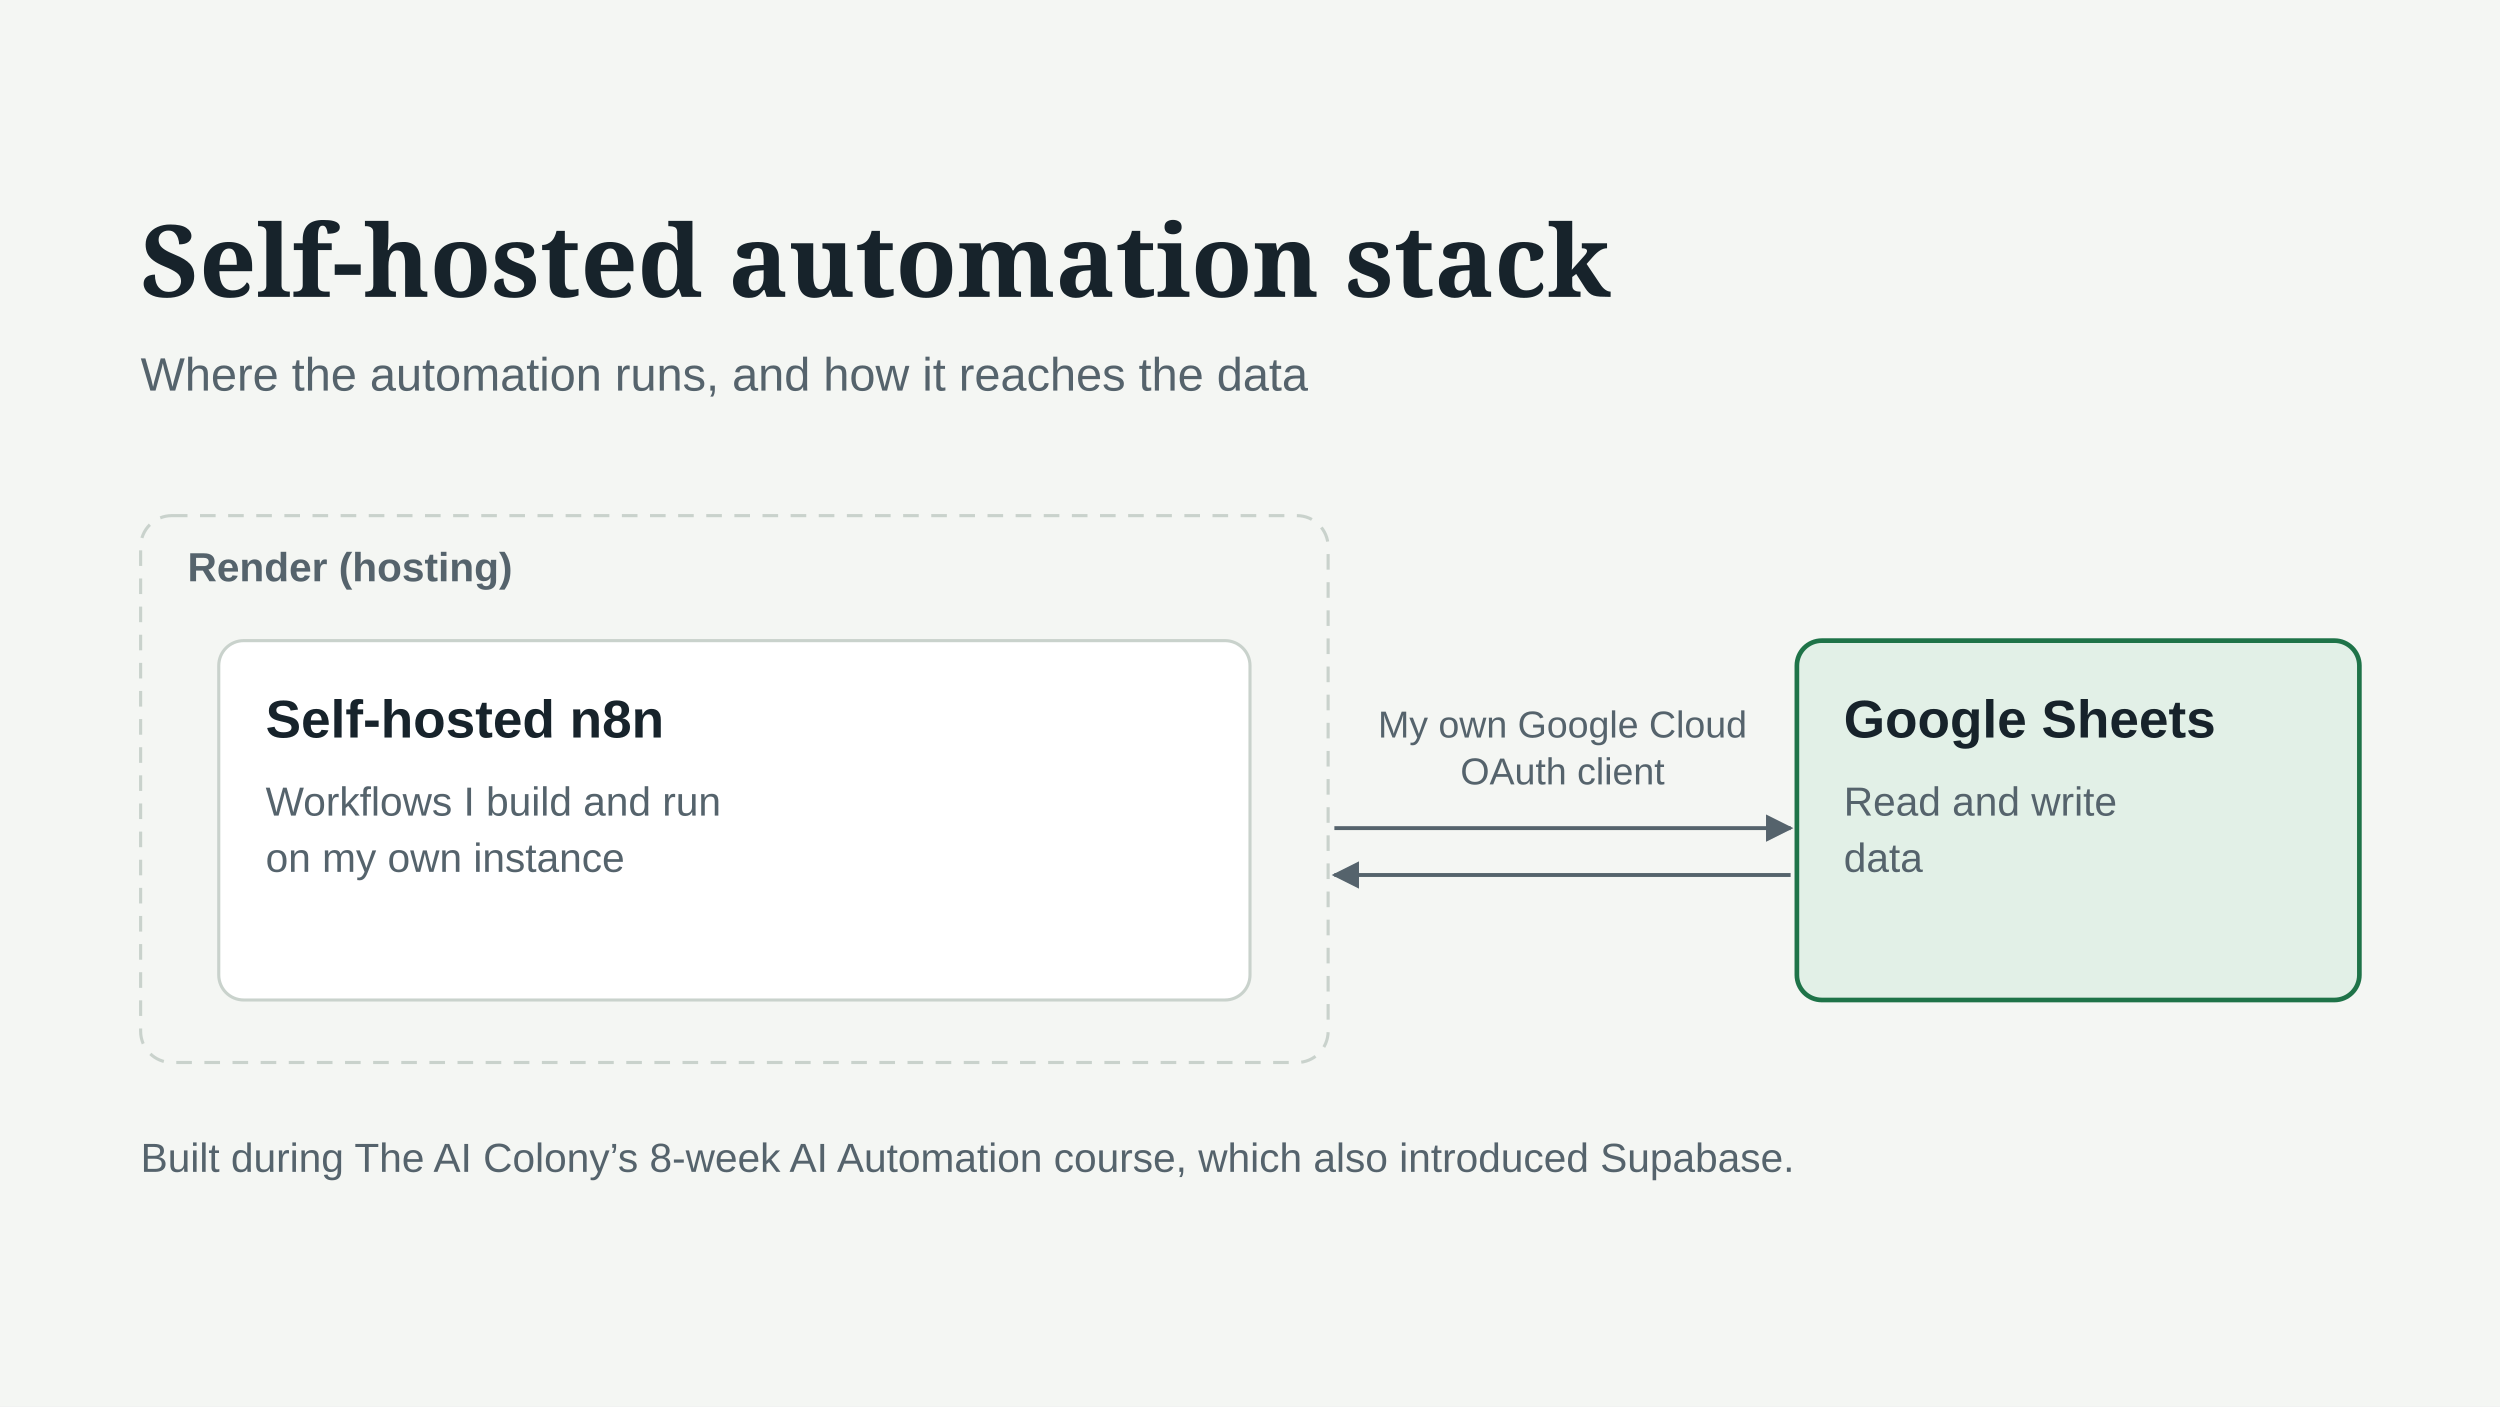
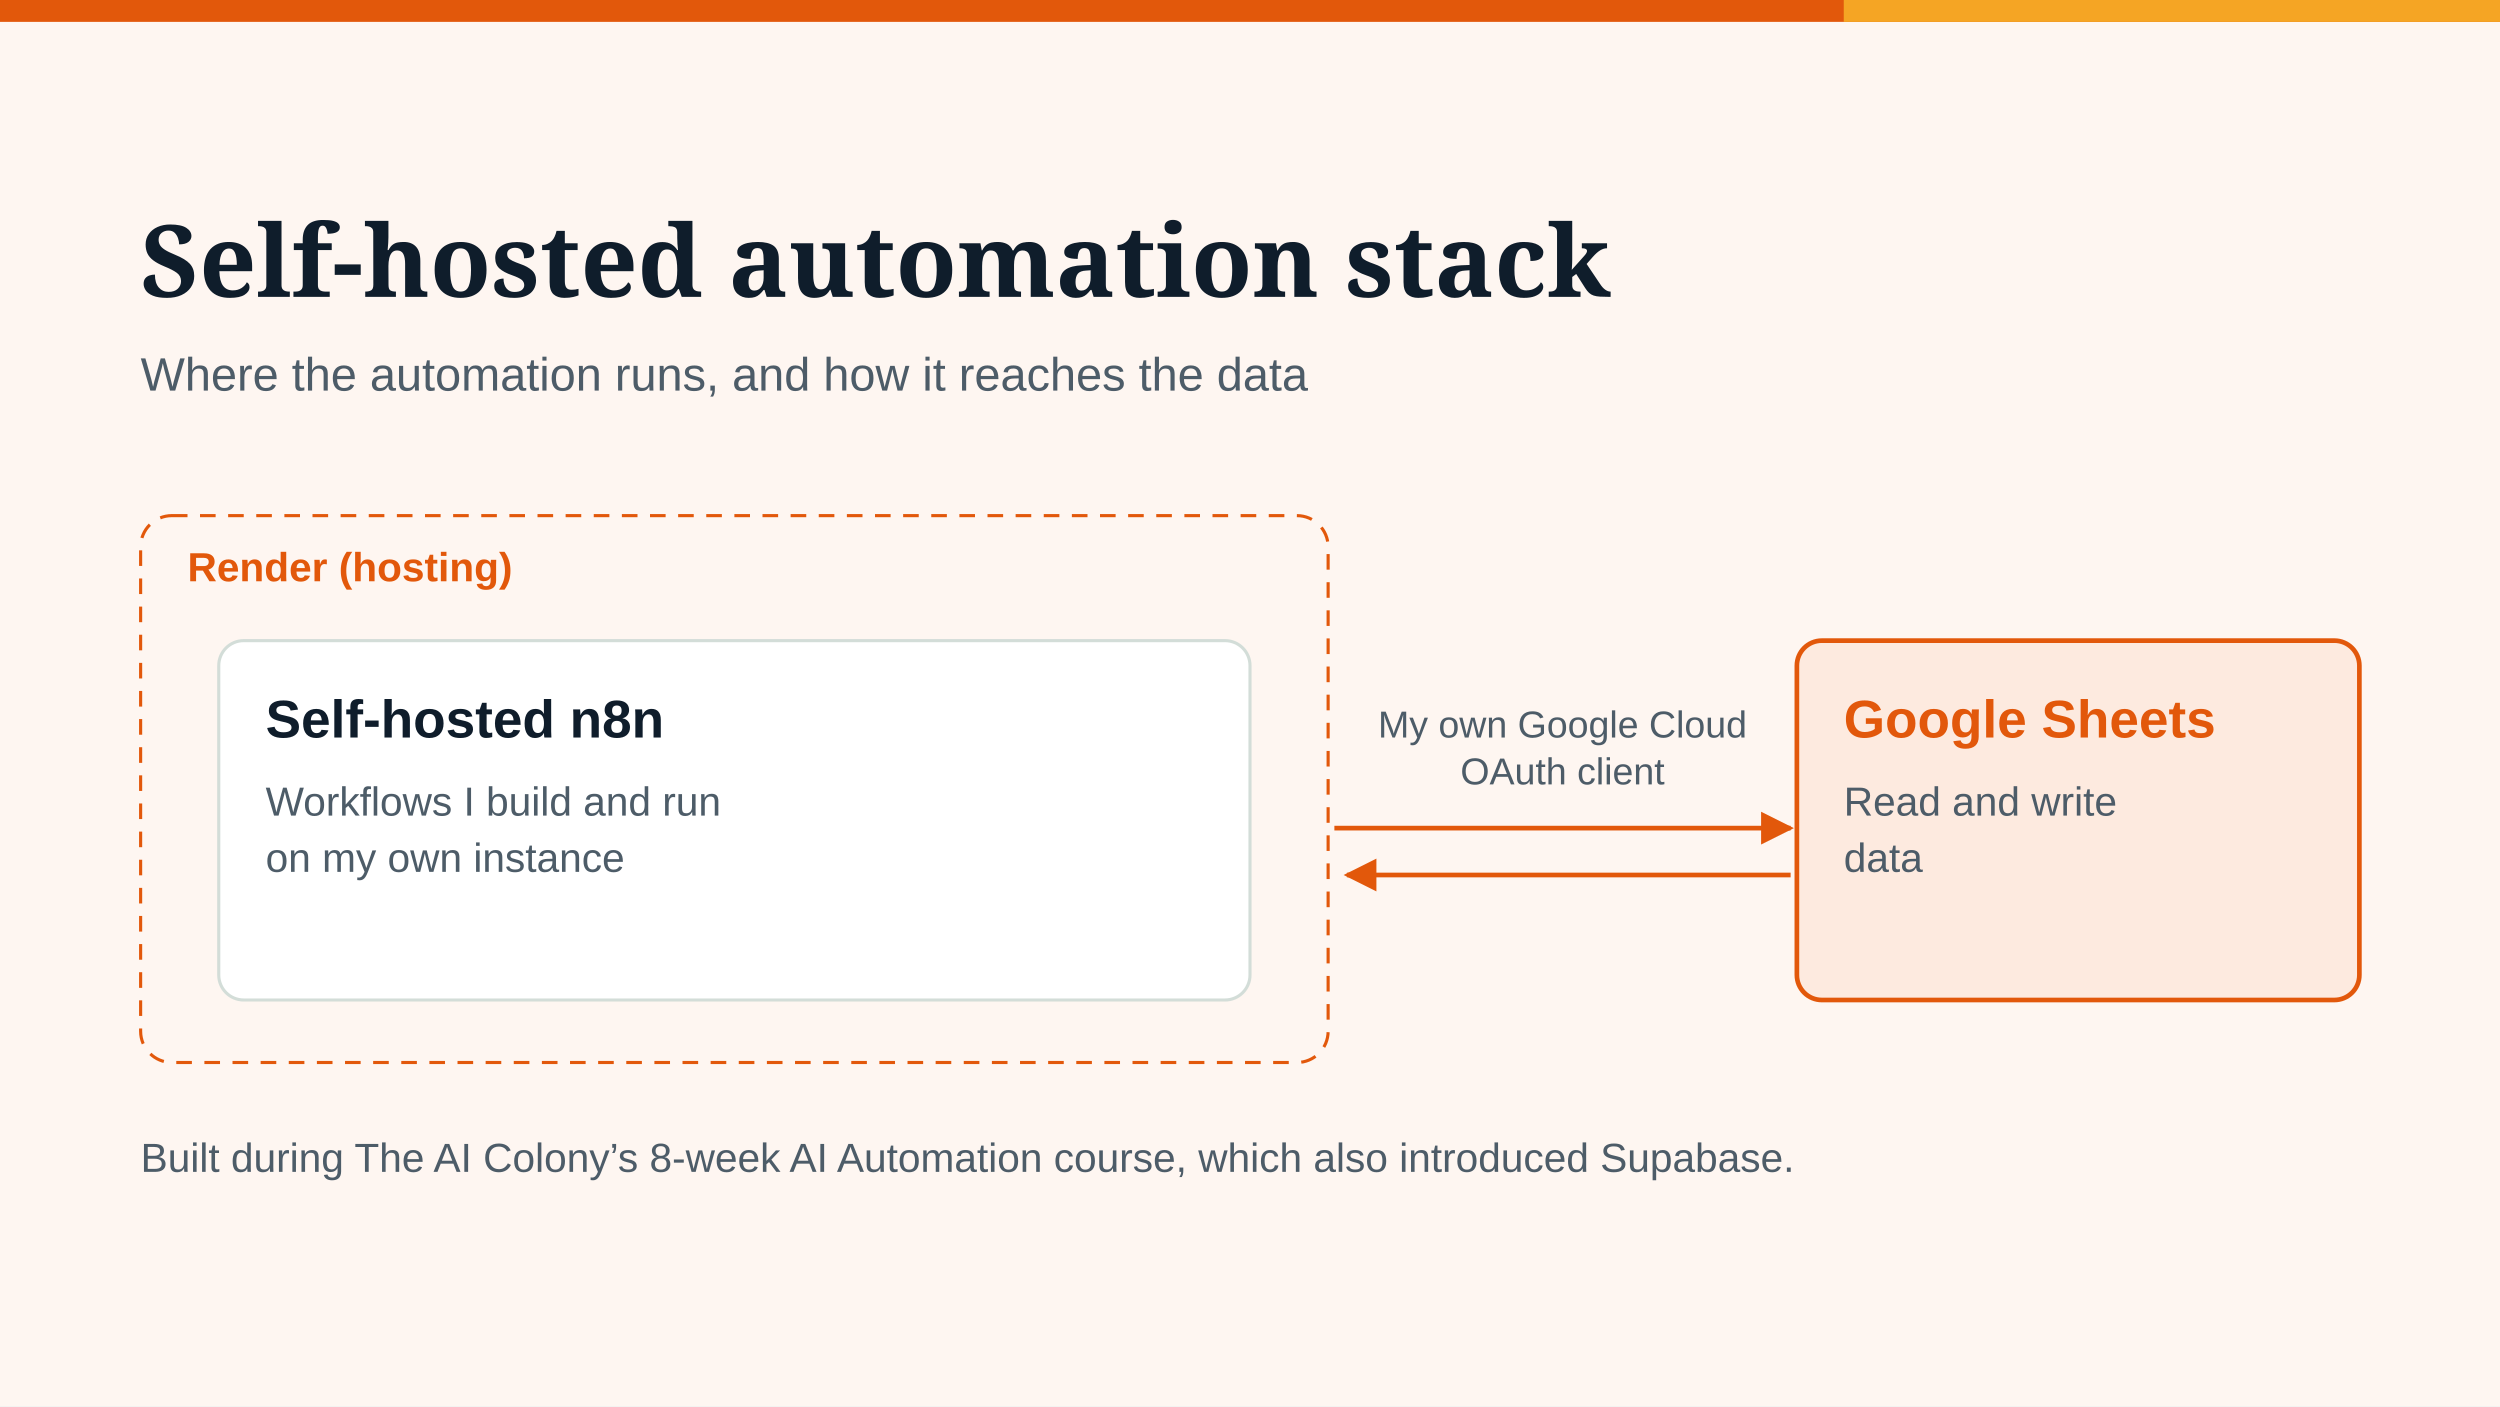
<svg xmlns="http://www.w3.org/2000/svg" viewBox="0 0 1600 900" role="img" aria-label="n8n self-hosted on Render, connected to Google Sheets through a Google Cloud OAuth client">
-   <rect width="1600" height="900" fill="#f4f6f3" />
+   <rect width="1600" height="900" fill="#fef6f1" />
+   <rect width="1600" height="14" fill="#e2580b" />
+   <rect x="1180" width="420" height="14" fill="#f5a524" />
  <defs>
    <marker id="a" viewBox="0 0 10 10" refX="9" refY="5" markerWidth="7" markerHeight="7" orient="auto">
-       <path d="M0 0L10 5L0 10z" fill="#55636c" />
+       <path d="M0 0L10 5L0 10z" fill="#e2580b" />
    </marker>
  </defs>
-   <text x="90" y="190" font-family="'Source Serif 4',Georgia,serif" font-size="64" font-weight="700" fill="#17232b">Self-hosted automation stack</text>
-   <text x="90" y="250" font-family="'Public Sans','Segoe UI',Arial,sans-serif" font-size="30" fill="#55636c">Where the automation runs, and how it reaches the data</text>
-   <rect x="90" y="330" width="760" height="350" rx="20" fill="none" stroke="#c9d2cc" stroke-width="2" stroke-dasharray="10 8" />
-   <text x="120" y="372" font-family="'Public Sans','Segoe UI',Arial,sans-serif" font-size="26" font-weight="700" fill="#55636c">Render (hosting)</text>
-   <rect x="140" y="410" width="660" height="230" rx="16" fill="#ffffff" stroke="#c9d2cc" stroke-width="2" />
-   <text x="170" y="472" font-family="'Public Sans','Segoe UI',Arial,sans-serif" font-size="34" font-weight="700" fill="#17232b">Self-hosted n8n</text>
-   <text x="170" y="522" font-family="'Public Sans','Segoe UI',Arial,sans-serif" font-size="26" fill="#55636c">Workflows I build and run</text>
-   <text x="170" y="558" font-family="'Public Sans','Segoe UI',Arial,sans-serif" font-size="26" fill="#55636c">on my own instance</text>
-   <text x="1000" y="472" text-anchor="middle" font-family="'Public Sans','Segoe UI',Arial,sans-serif" font-size="24" fill="#55636c">My own Google Cloud</text>
-   <text x="1000" y="502" text-anchor="middle" font-family="'Public Sans','Segoe UI',Arial,sans-serif" font-size="24" fill="#55636c">OAuth client</text>
-   <path d="M854 530H1146" stroke="#55636c" stroke-width="2.5" marker-end="url(#a)" />
-   <path d="M1146 560H854" stroke="#55636c" stroke-width="2.5" marker-end="url(#a)" />
-   <rect x="1150" y="410" width="360" height="230" rx="16" fill="#e2f0e7" stroke="#1e7348" stroke-width="3" />
-   <text x="1180" y="472" font-family="'Public Sans','Segoe UI',Arial,sans-serif" font-size="34" font-weight="700" fill="#17232b">Google Sheets</text>
-   <text x="1180" y="522" font-family="'Public Sans','Segoe UI',Arial,sans-serif" font-size="26" fill="#55636c">Read and write</text>
-   <text x="1180" y="558" font-family="'Public Sans','Segoe UI',Arial,sans-serif" font-size="26" fill="#55636c">data</text>
-   <text x="90" y="750" font-family="'Public Sans','Segoe UI',Arial,sans-serif" font-size="26" fill="#55636c">Built during The AI Colony’s 8-week AI Automation course, which also introduced Supabase.</text>
+   <text x="90" y="190" font-family="'Source Serif 4',Georgia,serif" font-size="64" font-weight="700" fill="#0f1d2b">Self-hosted automation stack</text>
+   <text x="90" y="250" font-family="'Public Sans','Segoe UI',Arial,sans-serif" font-size="30" fill="#4d5c68">Where the automation runs, and how it reaches the data</text>
+   <rect x="90" y="330" width="760" height="350" rx="20" fill="none" stroke="#e2580b" stroke-width="2" stroke-dasharray="10 8" />
+   <text x="120" y="372" font-family="'Public Sans','Segoe UI',Arial,sans-serif" font-size="26" font-weight="700" fill="#e2580b" text-anchor="start">Render (hosting)</text>
+   <rect x="140.0" y="410.0" width="660.0" height="230.0" rx="16" fill="#ffffff" stroke="#d3ddd8" stroke-width="2" />
+   <text x="170" y="472" font-family="'Public Sans','Segoe UI',Arial,sans-serif" font-size="34" font-weight="700" fill="#0f1d2b" text-anchor="start">Self-hosted n8n</text>
+   <text x="170" y="522" font-family="'Public Sans','Segoe UI',Arial,sans-serif" font-size="26" font-weight="400" fill="#4d5c68" text-anchor="start">Workflows I build and run</text>
+   <text x="170" y="558" font-family="'Public Sans','Segoe UI',Arial,sans-serif" font-size="26" font-weight="400" fill="#4d5c68" text-anchor="start">on my own instance</text>
+   <text x="1000" y="472" font-family="'Public Sans','Segoe UI',Arial,sans-serif" font-size="24" font-weight="400" fill="#4d5c68" text-anchor="middle">My own Google Cloud</text>
+   <text x="1000" y="502" font-family="'Public Sans','Segoe UI',Arial,sans-serif" font-size="24" font-weight="400" fill="#4d5c68" text-anchor="middle">OAuth client</text>
+   <path d="M854.0 530.0H1146.0" stroke="#e2580b" stroke-width="3" marker-end="url(#a)" />
+   <path d="M1146 560H862" stroke="#e2580b" stroke-width="3" marker-end="url(#a)" />
+   <rect x="1150.0" y="410.0" width="360.0" height="230.0" rx="16" fill="#fdeadf" stroke="#e2580b" stroke-width="3" />
+   <text x="1180" y="472" font-family="'Public Sans','Segoe UI',Arial,sans-serif" font-size="34" font-weight="700" fill="#e2580b" text-anchor="start">Google Sheets</text>
+   <text x="1180" y="522" font-family="'Public Sans','Segoe UI',Arial,sans-serif" font-size="26" font-weight="400" fill="#4d5c68" text-anchor="start">Read and write</text>
+   <text x="1180" y="558" font-family="'Public Sans','Segoe UI',Arial,sans-serif" font-size="26" font-weight="400" fill="#4d5c68" text-anchor="start">data</text>
+   <text x="90" y="750" font-family="'Public Sans','Segoe UI',Arial,sans-serif" font-size="26" font-weight="400" fill="#4d5c68" text-anchor="start">Built during The AI Colony’s 8-week AI Automation course, which also introduced Supabase.</text>
</svg>
